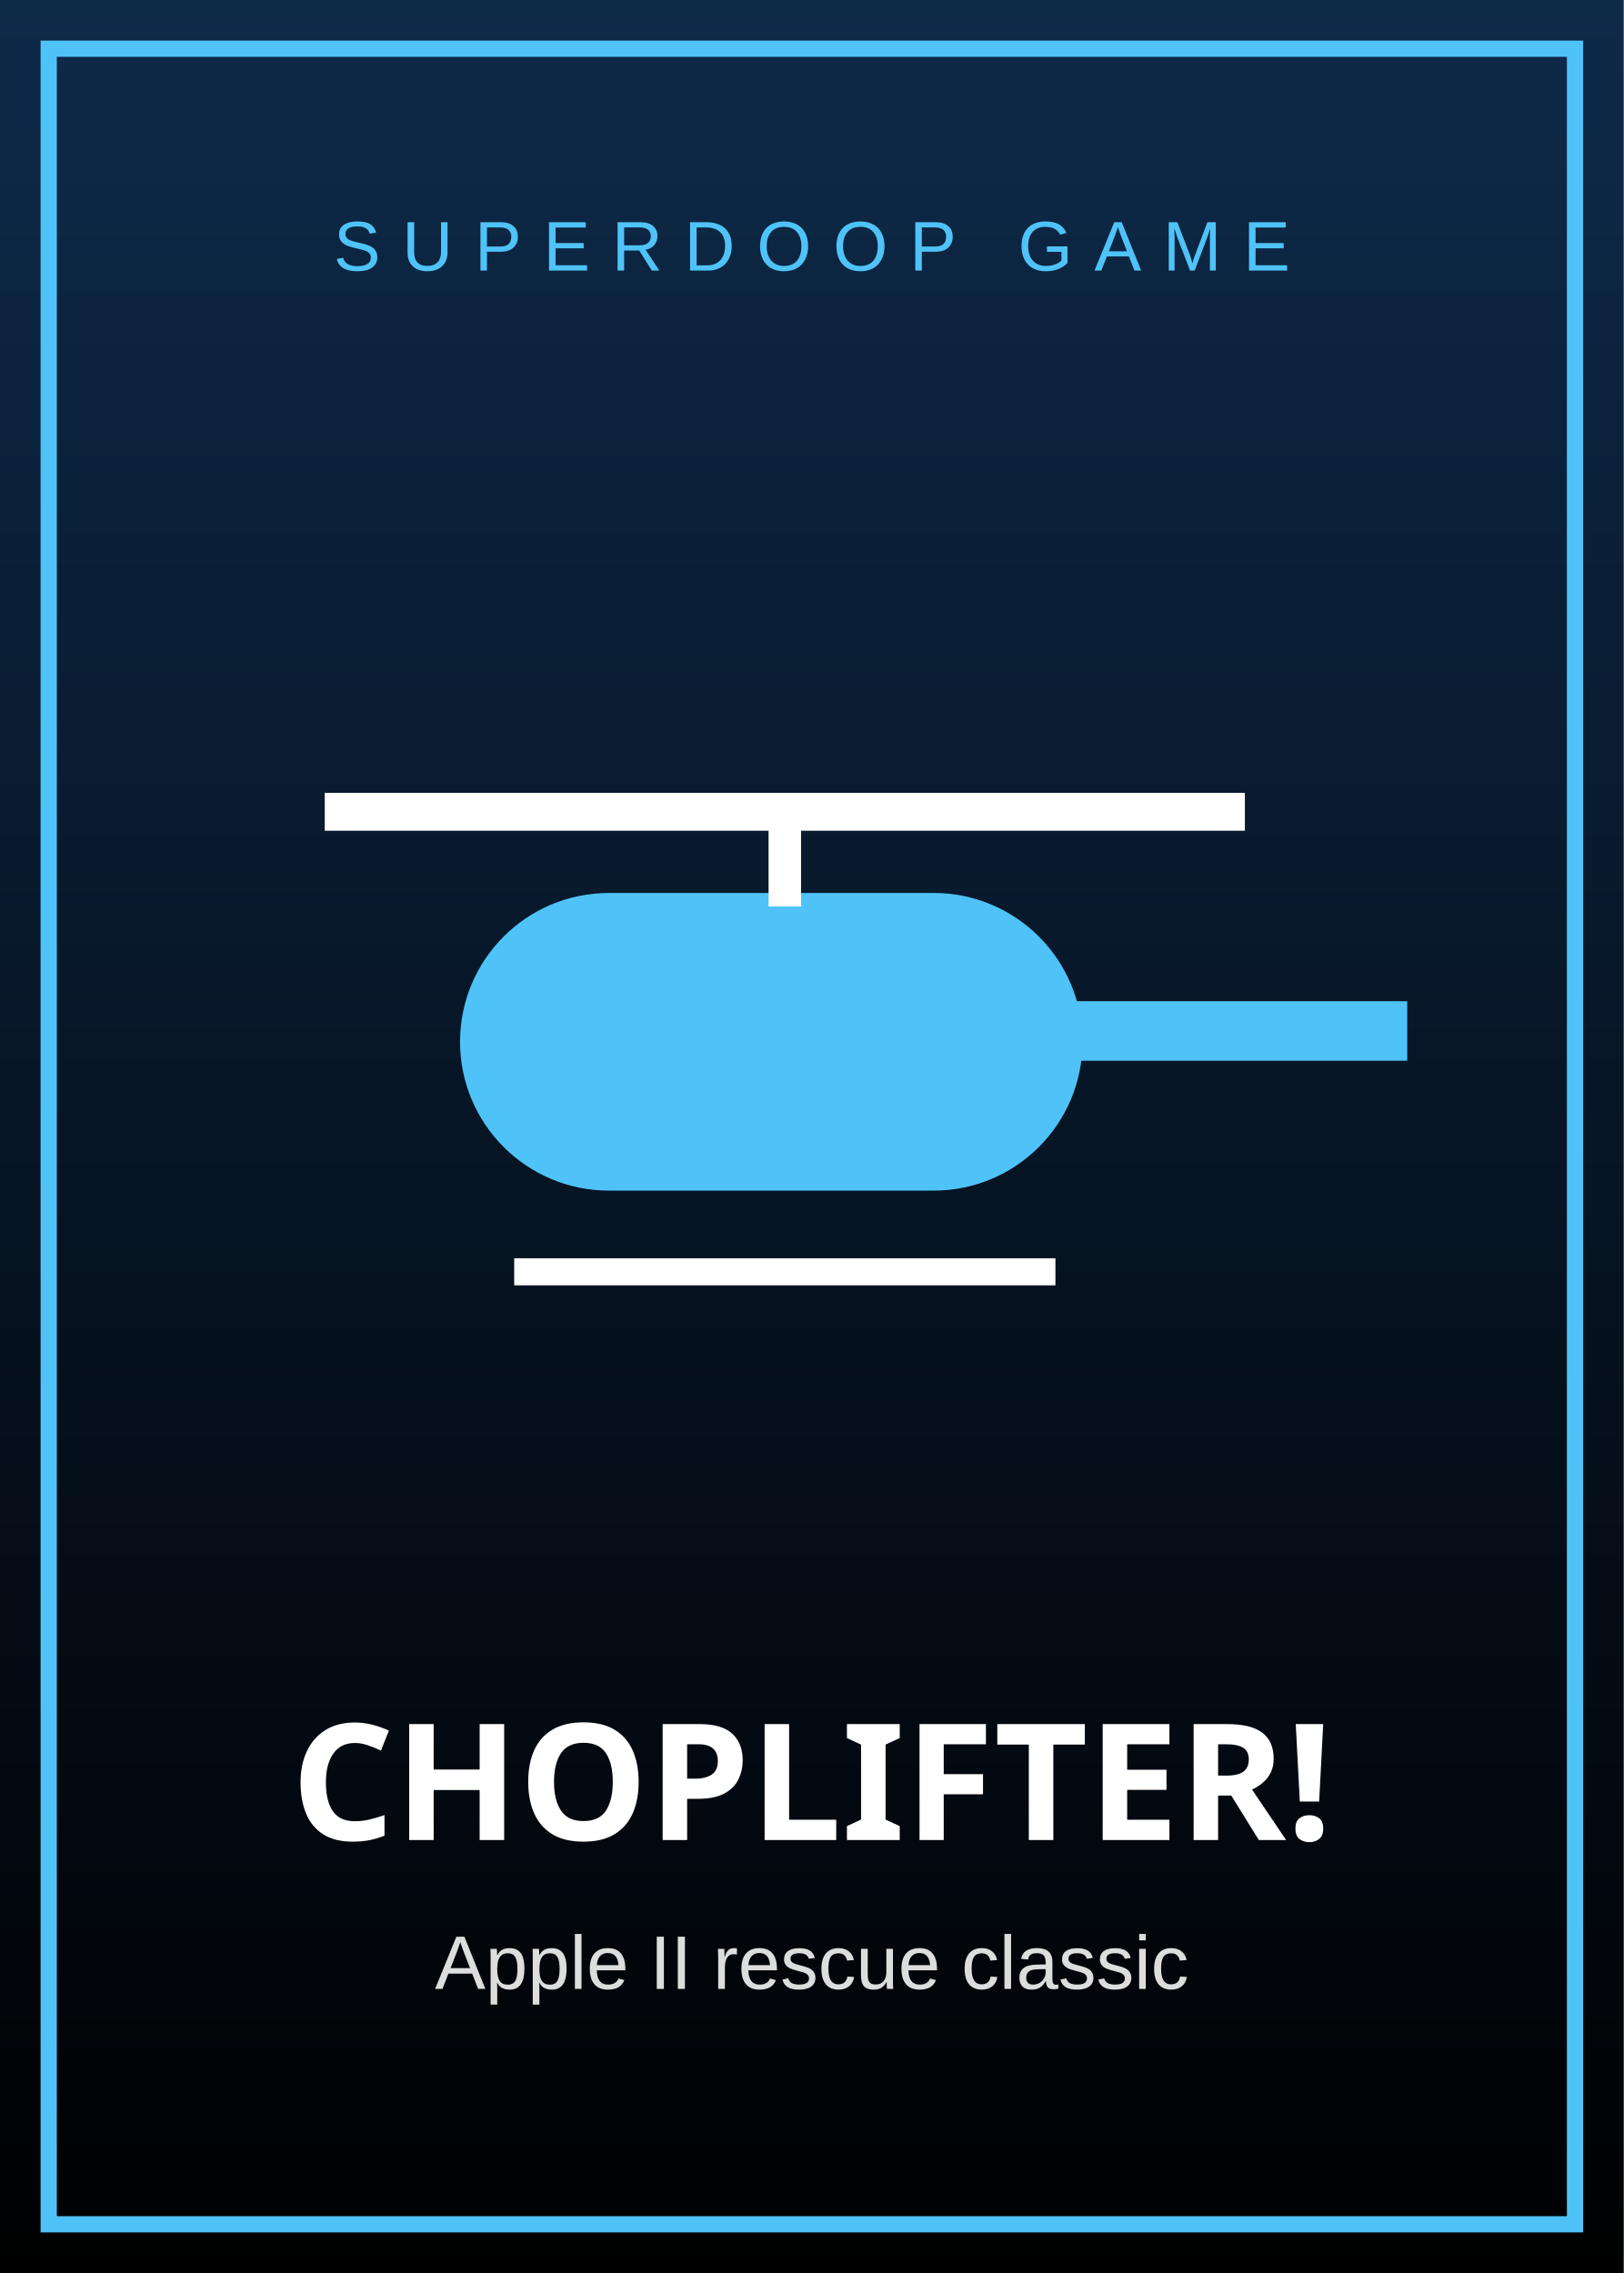
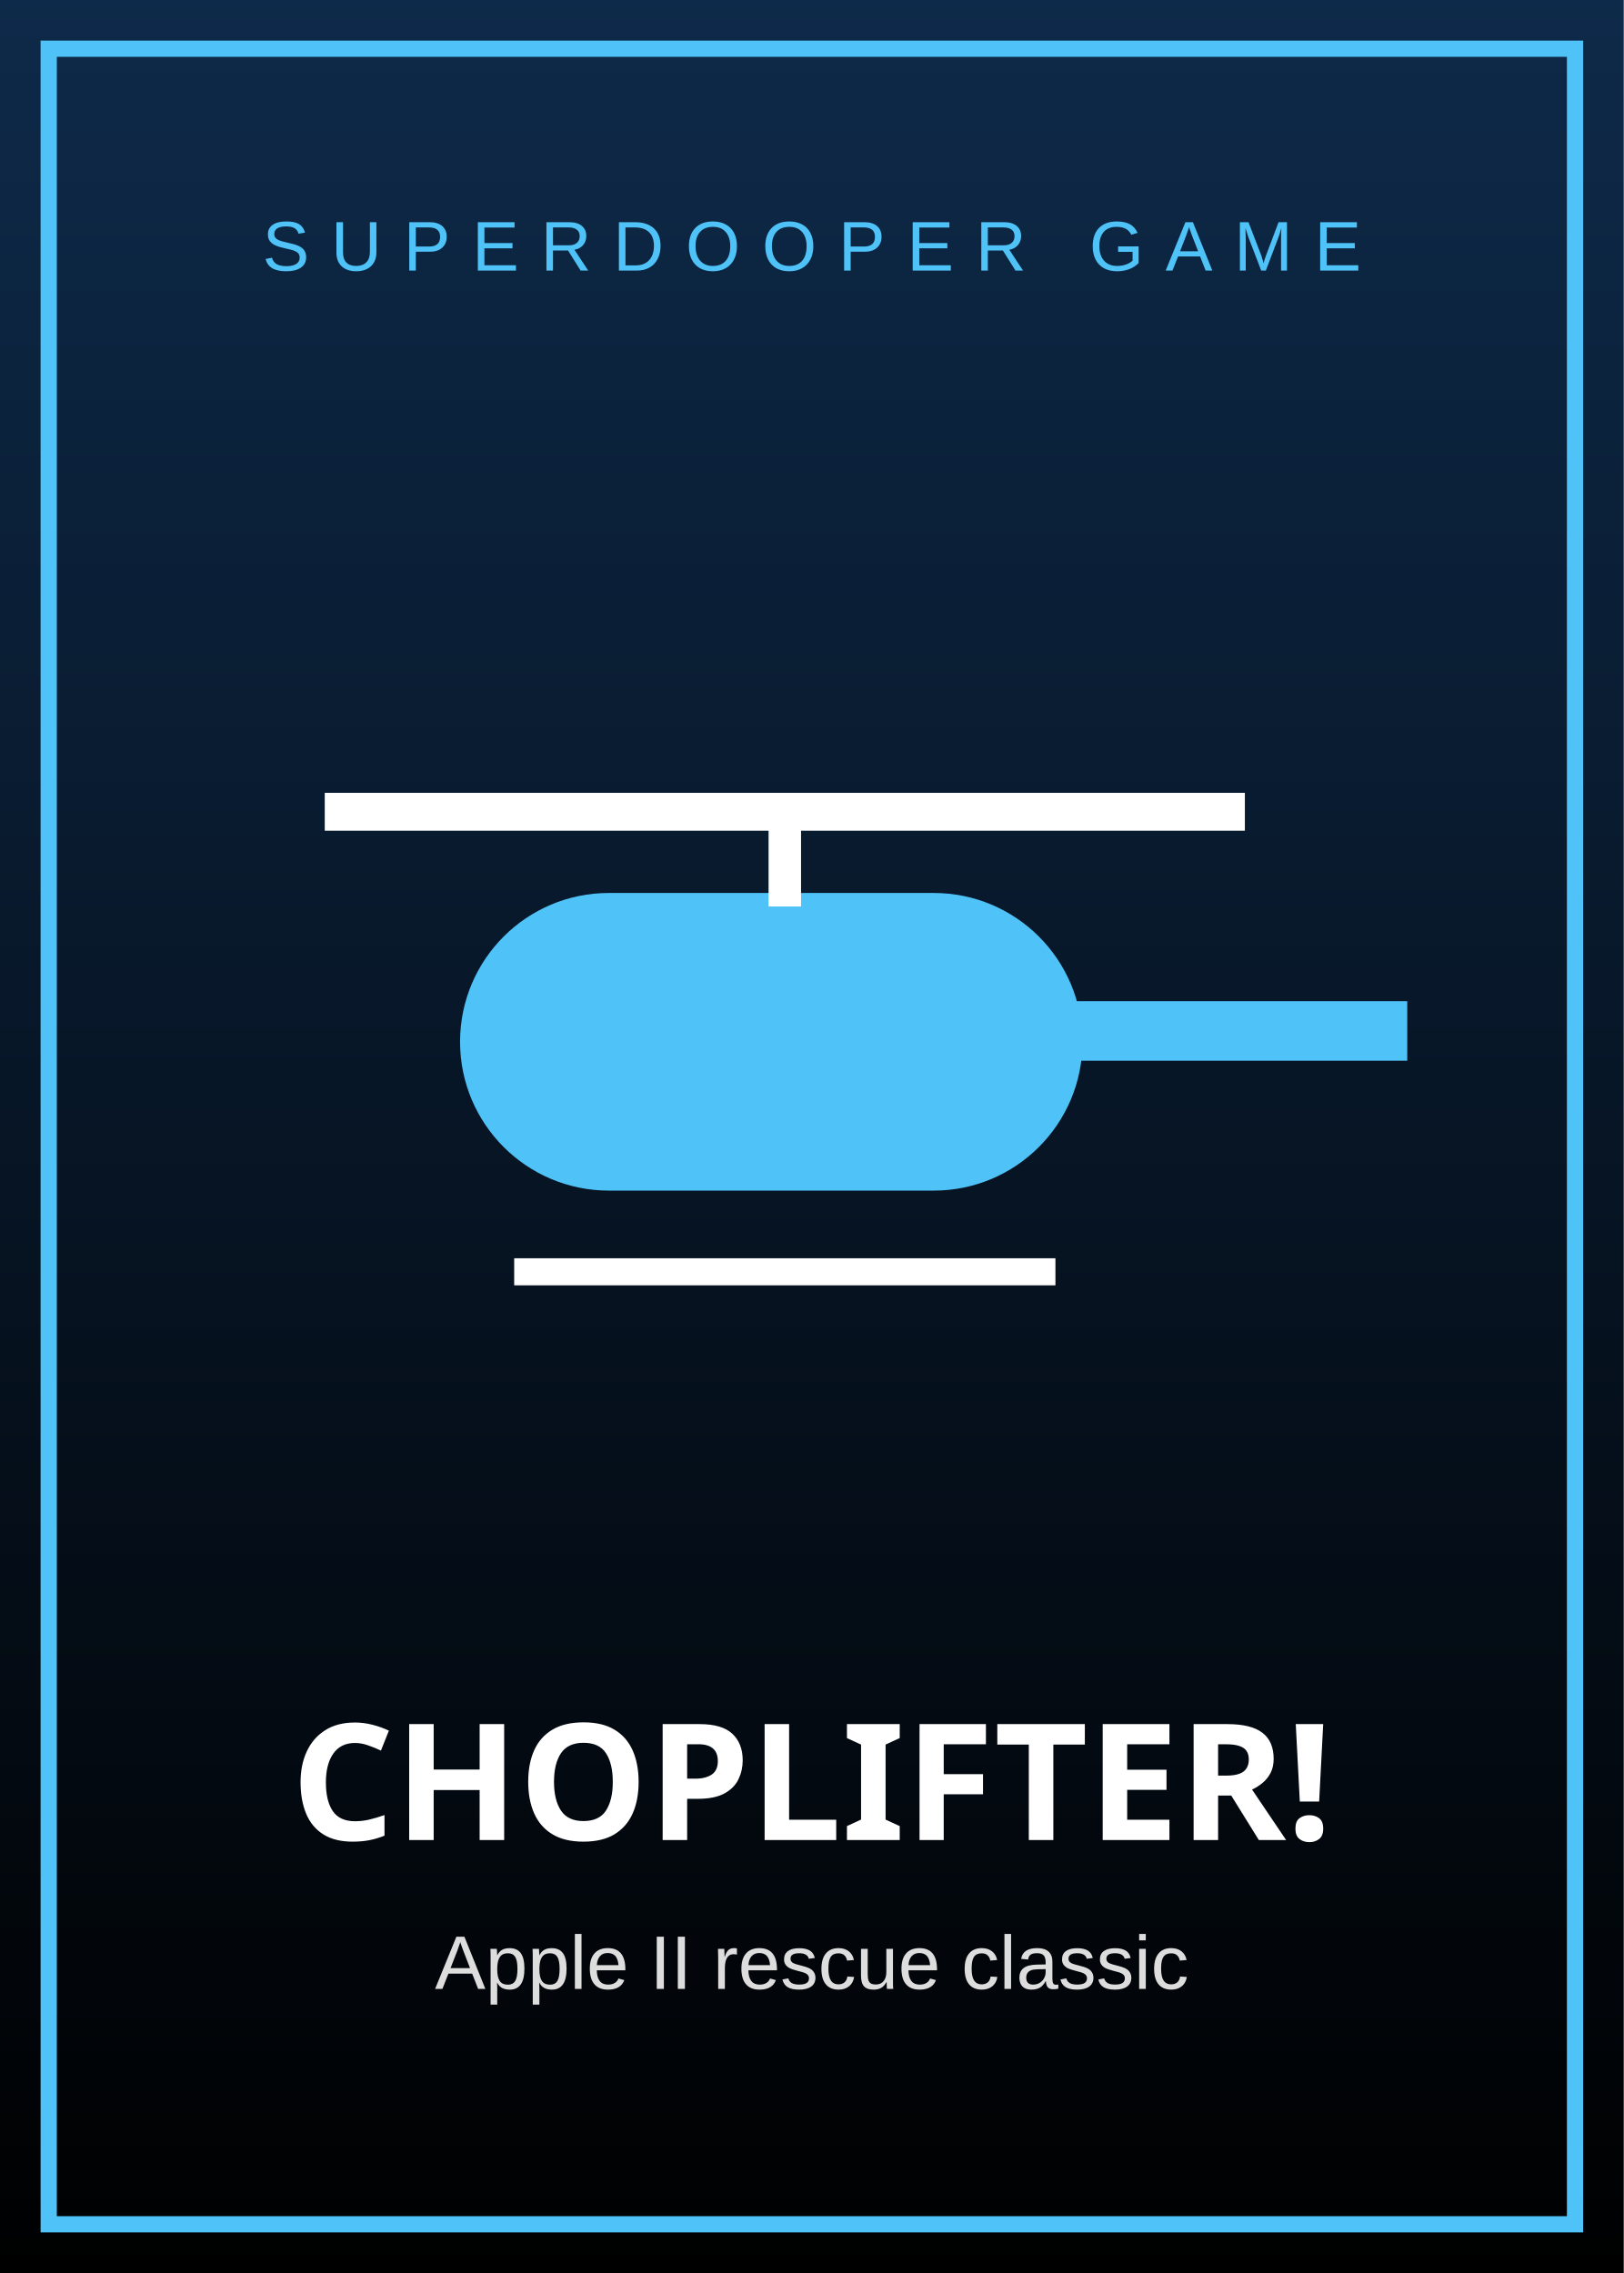
<svg xmlns="http://www.w3.org/2000/svg" viewBox="0 0 600 840" width="600" height="840">
  <defs>
    <linearGradient id="bg" x1="0" y1="0" x2="0" y2="1">
      <stop offset="0" stop-color="#0e2a4a" />
      <stop offset="1" stop-color="#000" />
    </linearGradient>
  </defs>
  <rect width="600" height="840" fill="url(#bg)" />
  <rect x="18" y="18" width="564" height="804" fill="none" stroke="#4fc3f7" stroke-width="6" />
-   <text x="300" y="100" text-anchor="middle" font-family="Arial Black,Arial,sans-serif" font-size="26" letter-spacing="8" fill="#4fc3f7">SUPERDOOP GAME</text>
+   <text x="300" y="100" text-anchor="middle" font-family="Arial Black,Arial,sans-serif" font-size="26" letter-spacing="8" fill="#4fc3f7">SUPERDOOPER GAME</text>
  <rect x="170" y="330" width="230" height="110" rx="55" fill="#4fc3f7" />
  <rect x="390" y="370" width="130" height="22" fill="#4fc3f7" />
  <line x1="120" y1="300" x2="460" y2="300" stroke="#ffffff" stroke-width="14" />
  <line x1="290" y1="300" x2="290" y2="335" stroke="#ffffff" stroke-width="12" />
  <line x1="190" y1="470" x2="390" y2="470" stroke="#ffffff" stroke-width="10" />
  <text x="300" y="680" text-anchor="middle" font-family="Arial Black,Impact,sans-serif" font-weight="900" font-size="60" fill="#ffffff" textLength="530" lengthAdjust="spacingAndGlyphs">CHOPLIFTER!</text>
  <text x="300" y="735" text-anchor="middle" font-family="Arial,sans-serif" font-size="28" fill="#ddd">Apple II rescue classic</text>
</svg>
